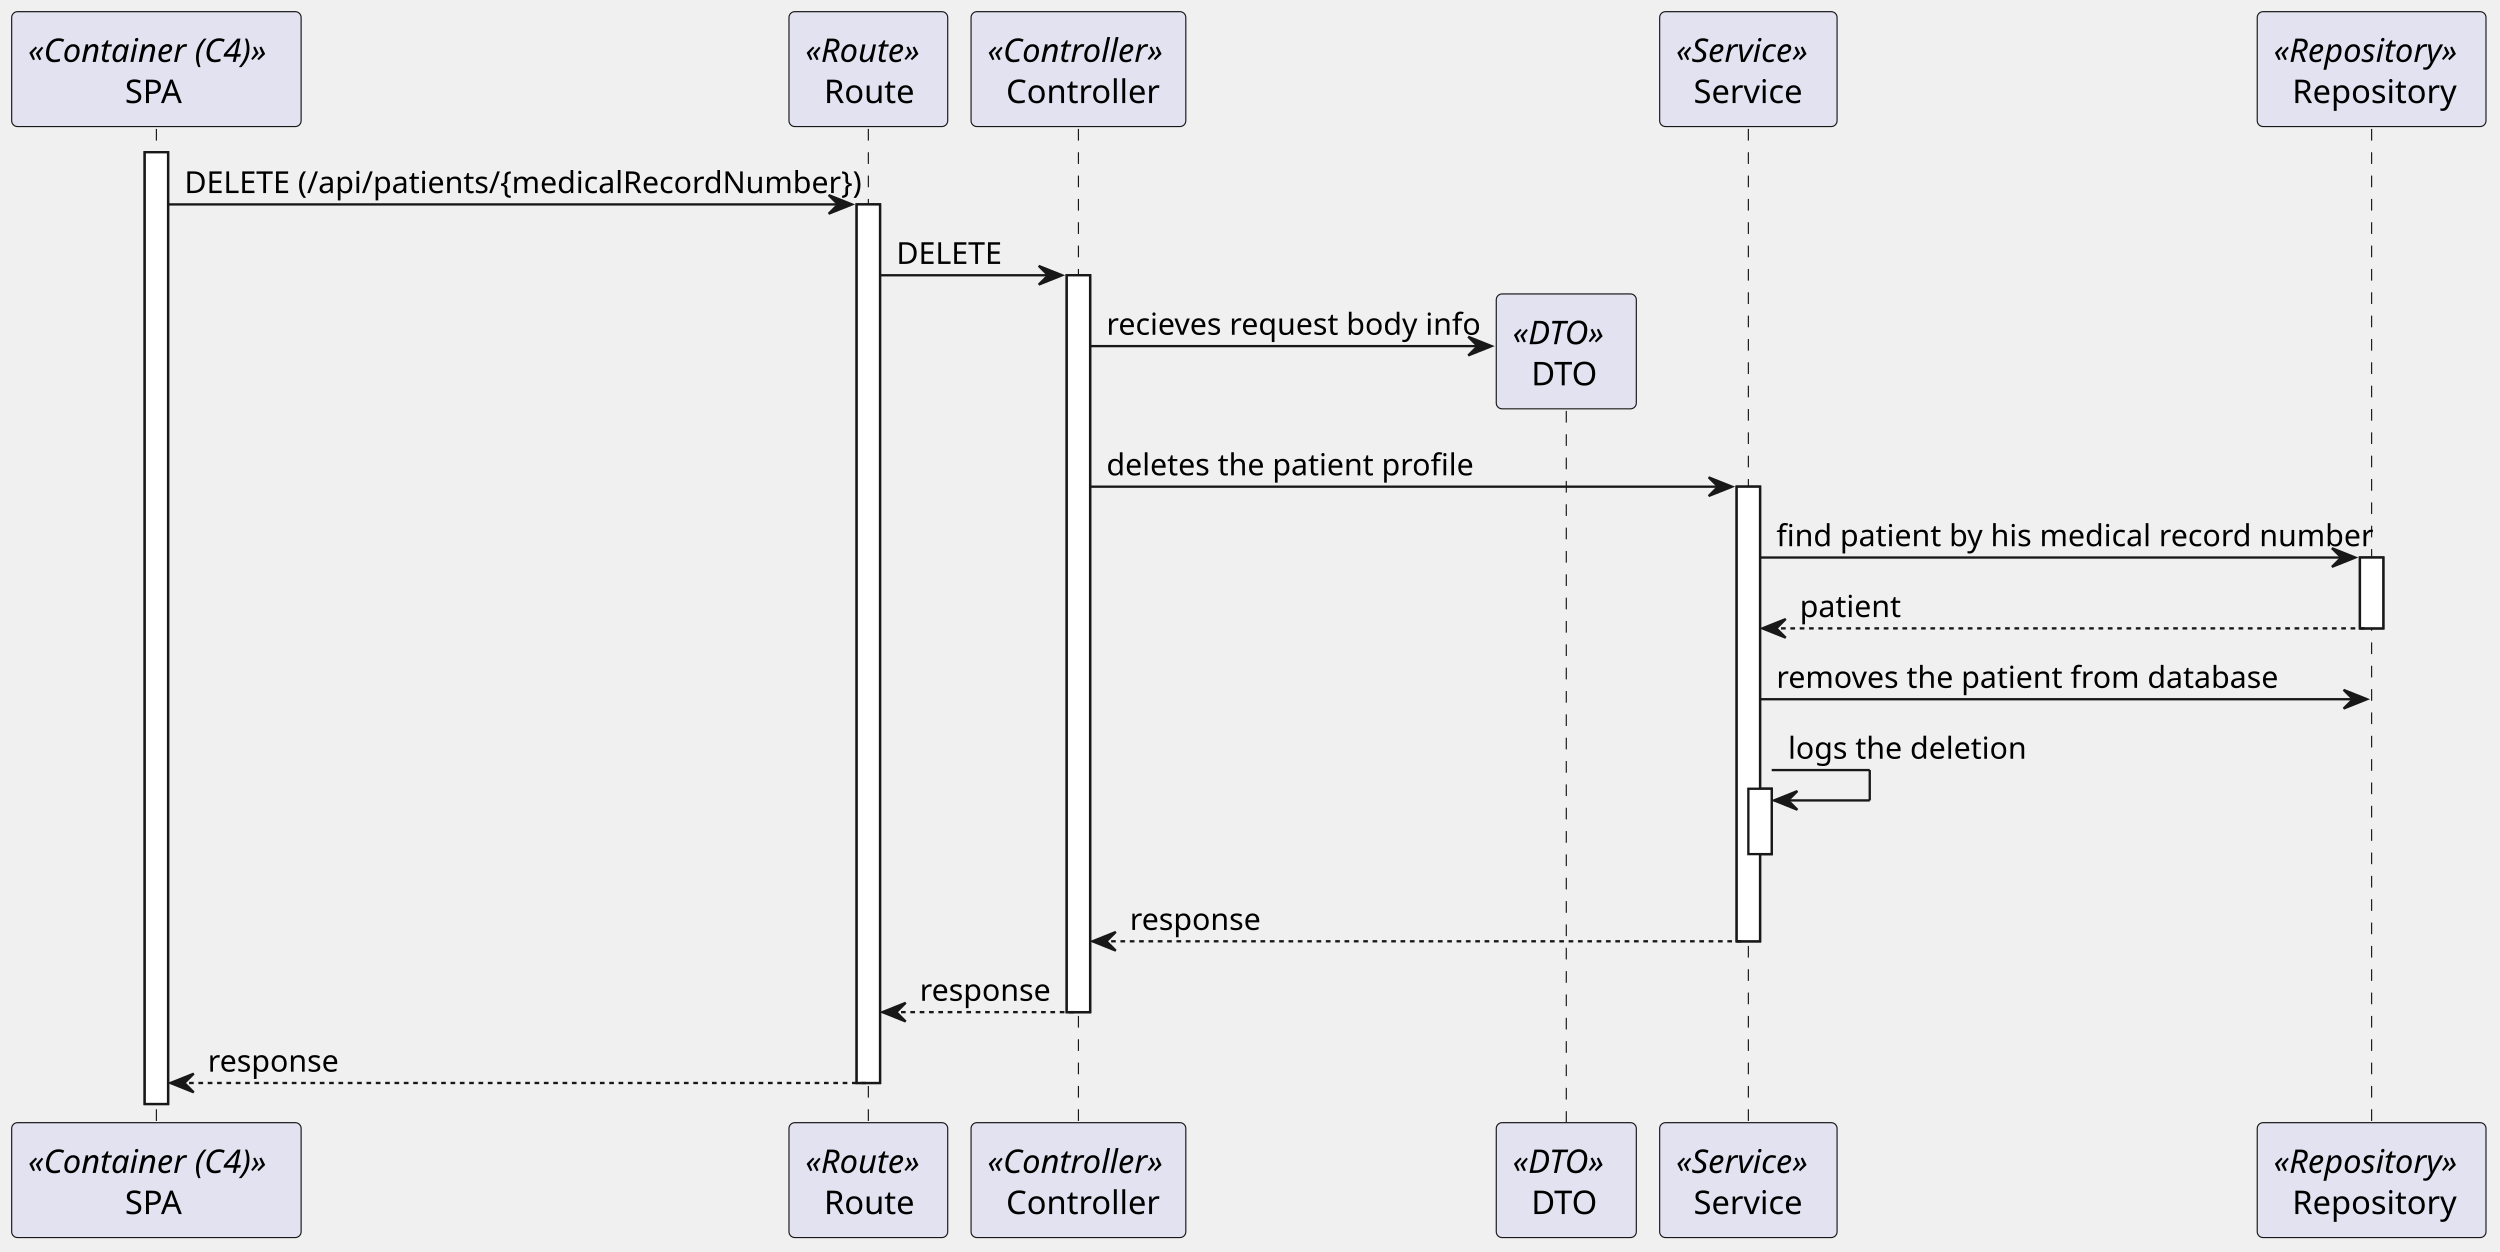
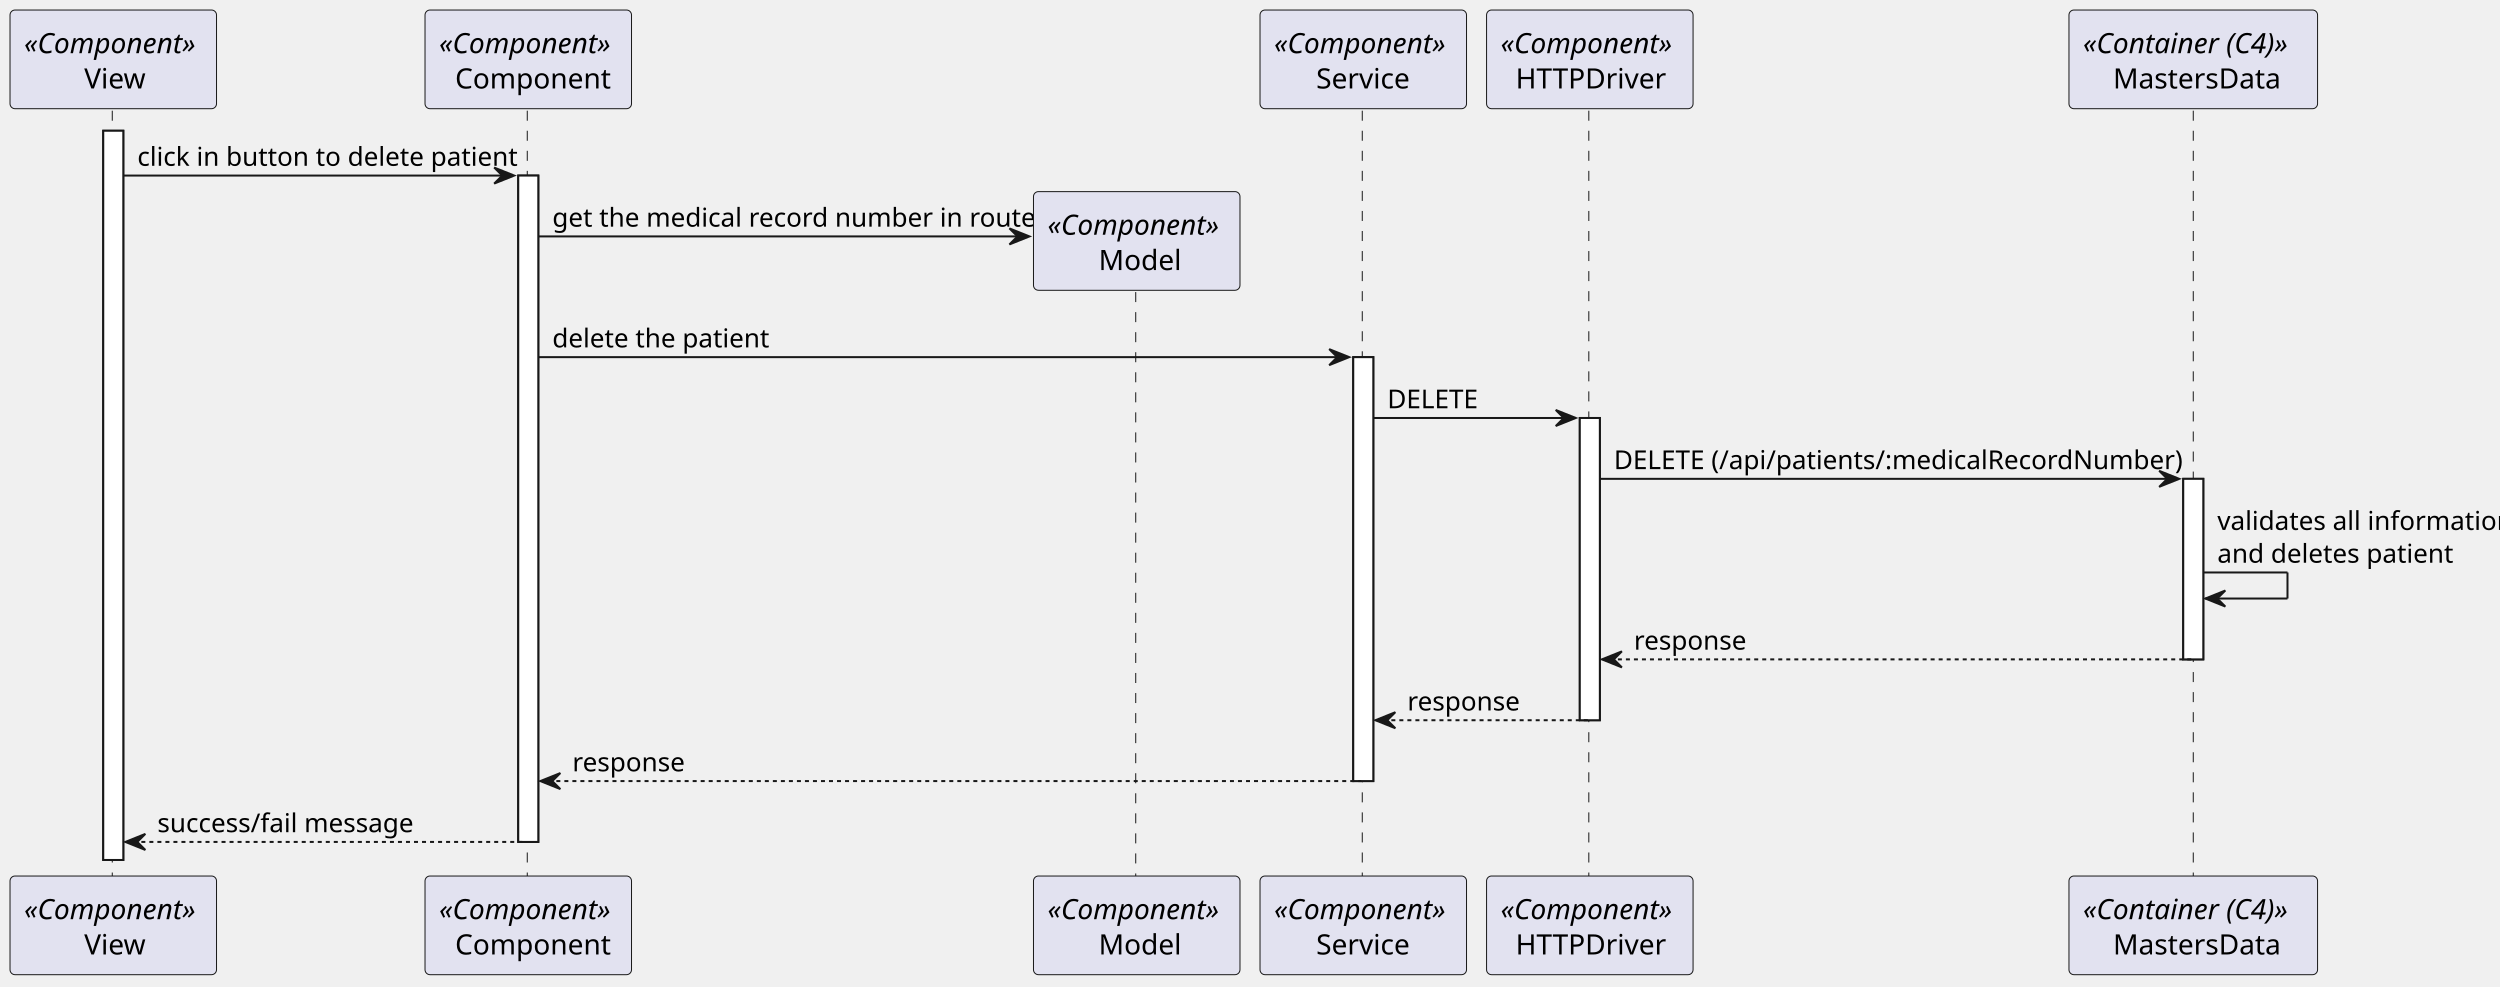
- <svg xmlns="http://www.w3.org/2000/svg" contentStyleType="text/css" height="536px" preserveAspectRatio="none" style="width:1071px;height:536px;background:#FFFFFF;" version="1.1" viewBox="0 0 1071 536" width="1071px" zoomAndPan="magnify">
+ <svg xmlns="http://www.w3.org/2000/svg" contentStyleType="text/css" height="492px" preserveAspectRatio="none" style="width:1247px;height:492px;background:#FFFFFF;" version="1.1" viewBox="0 0 1247 492" width="1247px" zoomAndPan="magnify">
  <defs />
  <g>
-     <rect fill="#FFFFFF" height="407.734" style="stroke:#181818;stroke-width:1.0;" width="10" x="62" y="65.219" />
-     <rect fill="#FFFFFF" height="376.383" style="stroke:#181818;stroke-width:1.0;" width="10" x="367" y="87.57" />
-     <rect fill="#FFFFFF" height="315.68" style="stroke:#181818;stroke-width:1.0;" width="10" x="457" y="117.922" />
-     <rect fill="#FFFFFF" height="194.758" style="stroke:#181818;stroke-width:1.0;" width="10" x="744" y="208.492" />
-     <rect fill="#FFFFFF" height="28" style="stroke:#181818;stroke-width:1.0;" width="10" x="749" y="337.898" />
-     <rect fill="#FFFFFF" height="30.352" style="stroke:#181818;stroke-width:1.0;" width="10" x="1011" y="238.844" />
-     <line style="stroke:#181818;stroke-width:0.5;stroke-dasharray:5.0,5.0;" x1="67" x2="67" y1="55.219" y2="481.953" />
-     <line style="stroke:#181818;stroke-width:0.5;stroke-dasharray:5.0,5.0;" x1="372" x2="372" y1="55.219" y2="481.953" />
-     <line style="stroke:#181818;stroke-width:0.5;stroke-dasharray:5.0,5.0;" x1="462" x2="462" y1="55.219" y2="481.953" />
-     <line style="stroke:#181818;stroke-width:0.5;stroke-dasharray:5.0,5.0;" x1="671" x2="671" y1="166.031" y2="481.953" />
-     <line style="stroke:#181818;stroke-width:0.5;stroke-dasharray:5.0,5.0;" x1="749" x2="749" y1="55.219" y2="481.953" />
-     <line style="stroke:#181818;stroke-width:0.5;stroke-dasharray:5.0,5.0;" x1="1016" x2="1016" y1="55.219" y2="481.953" />
-     <rect fill="#E2E2F0" height="49.219" rx="2.5" ry="2.5" style="stroke:#181818;stroke-width:0.5;" width="124" x="5" y="5" />
-     <text fill="#000000" font-family="sans-serif" font-size="14" font-style="italic" lengthAdjust="spacing" textLength="110" x="12" y="26.533">«Container (C4)»</text>
-     <text fill="#000000" font-family="sans-serif" font-size="14" lengthAdjust="spacing" textLength="27" x="53.5" y="44.143">SPA</text>
-     <rect fill="#E2E2F0" height="49.219" rx="2.5" ry="2.5" style="stroke:#181818;stroke-width:0.5;" width="124" x="5" y="480.953" />
-     <text fill="#000000" font-family="sans-serif" font-size="14" font-style="italic" lengthAdjust="spacing" textLength="110" x="12" y="502.486">«Container (C4)»</text>
-     <text fill="#000000" font-family="sans-serif" font-size="14" lengthAdjust="spacing" textLength="27" x="53.5" y="520.096">SPA</text>
-     <rect fill="#E2E2F0" height="49.219" rx="2.5" ry="2.5" style="stroke:#181818;stroke-width:0.5;" width="68" x="338" y="5" />
-     <text fill="#000000" font-family="sans-serif" font-size="14" font-style="italic" lengthAdjust="spacing" textLength="54" x="345" y="26.533">«Route»</text>
-     <text fill="#000000" font-family="sans-serif" font-size="14" lengthAdjust="spacing" textLength="38" x="353" y="44.143">Route</text>
-     <rect fill="#E2E2F0" height="49.219" rx="2.5" ry="2.5" style="stroke:#181818;stroke-width:0.5;" width="68" x="338" y="480.953" />
-     <text fill="#000000" font-family="sans-serif" font-size="14" font-style="italic" lengthAdjust="spacing" textLength="54" x="345" y="502.486">«Route»</text>
-     <text fill="#000000" font-family="sans-serif" font-size="14" lengthAdjust="spacing" textLength="38" x="353" y="520.096">Route</text>
-     <rect fill="#E2E2F0" height="49.219" rx="2.5" ry="2.5" style="stroke:#181818;stroke-width:0.5;" width="92" x="416" y="5" />
-     <text fill="#000000" font-family="sans-serif" font-size="14" font-style="italic" lengthAdjust="spacing" textLength="78" x="423" y="26.533">«Controller»</text>
-     <text fill="#000000" font-family="sans-serif" font-size="14" lengthAdjust="spacing" textLength="62" x="431" y="44.143">Controller</text>
-     <rect fill="#E2E2F0" height="49.219" rx="2.5" ry="2.5" style="stroke:#181818;stroke-width:0.5;" width="92" x="416" y="480.953" />
-     <text fill="#000000" font-family="sans-serif" font-size="14" font-style="italic" lengthAdjust="spacing" textLength="78" x="423" y="502.486">«Controller»</text>
-     <text fill="#000000" font-family="sans-serif" font-size="14" lengthAdjust="spacing" textLength="62" x="431" y="520.096">Controller</text>
-     <rect fill="#E2E2F0" height="49.219" rx="2.5" ry="2.5" style="stroke:#181818;stroke-width:0.5;" width="60" x="641" y="480.953" />
-     <text fill="#000000" font-family="sans-serif" font-size="14" font-style="italic" lengthAdjust="spacing" textLength="46" x="648" y="502.486">«DTO»</text>
-     <text fill="#000000" font-family="sans-serif" font-size="14" lengthAdjust="spacing" textLength="30" x="656" y="520.096">DTO</text>
-     <rect fill="#E2E2F0" height="49.219" rx="2.5" ry="2.5" style="stroke:#181818;stroke-width:0.5;" width="76" x="711" y="5" />
-     <text fill="#000000" font-family="sans-serif" font-size="14" font-style="italic" lengthAdjust="spacing" textLength="62" x="718" y="26.533">«Service»</text>
-     <text fill="#000000" font-family="sans-serif" font-size="14" lengthAdjust="spacing" textLength="47" x="725.5" y="44.143">Service</text>
-     <rect fill="#E2E2F0" height="49.219" rx="2.5" ry="2.5" style="stroke:#181818;stroke-width:0.5;" width="76" x="711" y="480.953" />
-     <text fill="#000000" font-family="sans-serif" font-size="14" font-style="italic" lengthAdjust="spacing" textLength="62" x="718" y="502.486">«Service»</text>
-     <text fill="#000000" font-family="sans-serif" font-size="14" lengthAdjust="spacing" textLength="47" x="725.5" y="520.096">Service</text>
-     <rect fill="#E2E2F0" height="49.219" rx="2.5" ry="2.5" style="stroke:#181818;stroke-width:0.5;" width="98" x="967" y="5" />
-     <text fill="#000000" font-family="sans-serif" font-size="14" font-style="italic" lengthAdjust="spacing" textLength="84" x="974" y="26.533">«Repository»</text>
-     <text fill="#000000" font-family="sans-serif" font-size="14" lengthAdjust="spacing" textLength="68" x="982" y="44.143">Repository</text>
-     <rect fill="#E2E2F0" height="49.219" rx="2.5" ry="2.5" style="stroke:#181818;stroke-width:0.5;" width="98" x="967" y="480.953" />
-     <text fill="#000000" font-family="sans-serif" font-size="14" font-style="italic" lengthAdjust="spacing" textLength="84" x="974" y="502.486">«Repository»</text>
-     <text fill="#000000" font-family="sans-serif" font-size="14" lengthAdjust="spacing" textLength="68" x="982" y="520.096">Repository</text>
-     <rect fill="#FFFFFF" height="407.734" style="stroke:#181818;stroke-width:1.0;" width="10" x="62" y="65.219" />
-     <rect fill="#FFFFFF" height="376.383" style="stroke:#181818;stroke-width:1.0;" width="10" x="367" y="87.57" />
-     <rect fill="#FFFFFF" height="315.68" style="stroke:#181818;stroke-width:1.0;" width="10" x="457" y="117.922" />
-     <rect fill="#FFFFFF" height="194.758" style="stroke:#181818;stroke-width:1.0;" width="10" x="744" y="208.492" />
-     <rect fill="#FFFFFF" height="28" style="stroke:#181818;stroke-width:1.0;" width="10" x="749" y="337.898" />
-     <rect fill="#FFFFFF" height="30.352" style="stroke:#181818;stroke-width:1.0;" width="10" x="1011" y="238.844" />
-     <polygon fill="#181818" points="355,83.57,365,87.57,355,91.57,359,87.57" style="stroke:#181818;stroke-width:1.0;" />
-     <line style="stroke:#181818;stroke-width:1.0;" x1="72" x2="361" y1="87.57" y2="87.57" />
-     <text fill="#000000" font-family="sans-serif" font-size="13" lengthAdjust="spacing" textLength="276" x="79" y="82.714">DELETE (/api/patients/{medicalRecordNumber})</text>
-     <polygon fill="#181818" points="445,113.922,455,117.922,445,121.922,449,117.922" style="stroke:#181818;stroke-width:1.0;" />
-     <line style="stroke:#181818;stroke-width:1.0;" x1="377" x2="451" y1="117.922" y2="117.922" />
-     <text fill="#000000" font-family="sans-serif" font-size="13" lengthAdjust="spacing" textLength="50" x="384" y="113.065">DELETE</text>
-     <polygon fill="#181818" points="629,144.273,639,148.273,629,152.273,633,148.273" style="stroke:#181818;stroke-width:1.0;" />
-     <line style="stroke:#181818;stroke-width:1.0;" x1="467" x2="635" y1="148.273" y2="148.273" />
-     <text fill="#000000" font-family="sans-serif" font-size="13" lengthAdjust="spacing" textLength="150" x="474" y="143.417">recieves request body info</text>
-     <rect fill="#E2E2F0" height="49.219" rx="2.5" ry="2.5" style="stroke:#181818;stroke-width:0.5;" width="60" x="641" y="125.922" />
-     <text fill="#000000" font-family="sans-serif" font-size="14" font-style="italic" lengthAdjust="spacing" textLength="46" x="648" y="147.455">«DTO»</text>
-     <text fill="#000000" font-family="sans-serif" font-size="14" lengthAdjust="spacing" textLength="30" x="656" y="165.065">DTO</text>
-     <polygon fill="#181818" points="732,204.492,742,208.492,732,212.492,736,208.492" style="stroke:#181818;stroke-width:1.0;" />
-     <line style="stroke:#181818;stroke-width:1.0;" x1="467" x2="738" y1="208.492" y2="208.492" />
-     <text fill="#000000" font-family="sans-serif" font-size="13" lengthAdjust="spacing" textLength="145" x="474" y="203.636">deletes the patient profile</text>
-     <polygon fill="#181818" points="999,234.844,1009,238.844,999,242.844,1003,238.844" style="stroke:#181818;stroke-width:1.0;" />
-     <line style="stroke:#181818;stroke-width:1.0;" x1="754" x2="1005" y1="238.844" y2="238.844" />
-     <text fill="#000000" font-family="sans-serif" font-size="13" lengthAdjust="spacing" textLength="238" x="761" y="233.987">find patient by his medical record number</text>
-     <polygon fill="#181818" points="765,265.195,755,269.195,765,273.195,761,269.195" style="stroke:#181818;stroke-width:1.0;" />
-     <line style="stroke:#181818;stroke-width:1.0;stroke-dasharray:2.0,2.0;" x1="759" x2="1015" y1="269.195" y2="269.195" />
-     <text fill="#000000" font-family="sans-serif" font-size="13" lengthAdjust="spacing" textLength="39" x="771" y="264.339">patient</text>
-     <polygon fill="#181818" points="1004,295.547,1014,299.547,1004,303.547,1008,299.547" style="stroke:#181818;stroke-width:1.0;" />
-     <line style="stroke:#181818;stroke-width:1.0;" x1="754" x2="1010" y1="299.547" y2="299.547" />
-     <text fill="#000000" font-family="sans-serif" font-size="13" lengthAdjust="spacing" textLength="199" x="761" y="294.69">removes the patient from database</text>
-     <line style="stroke:#181818;stroke-width:1.0;" x1="759" x2="801" y1="329.898" y2="329.898" />
-     <line style="stroke:#181818;stroke-width:1.0;" x1="801" x2="801" y1="329.898" y2="342.898" />
-     <line style="stroke:#181818;stroke-width:1.0;" x1="760" x2="801" y1="342.898" y2="342.898" />
-     <polygon fill="#181818" points="770,338.898,760,342.898,770,346.898,766,342.898" style="stroke:#181818;stroke-width:1.0;" />
-     <text fill="#000000" font-family="sans-serif" font-size="13" lengthAdjust="spacing" textLength="95" x="766" y="325.042">logs the deletion</text>
-     <polygon fill="#181818" points="478,399.25,468,403.25,478,407.25,474,403.25" style="stroke:#181818;stroke-width:1.0;" />
-     <line style="stroke:#181818;stroke-width:1.0;stroke-dasharray:2.0,2.0;" x1="472" x2="748" y1="403.25" y2="403.25" />
-     <text fill="#000000" font-family="sans-serif" font-size="13" lengthAdjust="spacing" textLength="53" x="484" y="398.394">response</text>
-     <polygon fill="#181818" points="388,429.602,378,433.602,388,437.602,384,433.602" style="stroke:#181818;stroke-width:1.0;" />
-     <line style="stroke:#181818;stroke-width:1.0;stroke-dasharray:2.0,2.0;" x1="382" x2="461" y1="433.602" y2="433.602" />
-     <text fill="#000000" font-family="sans-serif" font-size="13" lengthAdjust="spacing" textLength="53" x="394" y="428.745">response</text>
-     <polygon fill="#181818" points="83,459.953,73,463.953,83,467.953,79,463.953" style="stroke:#181818;stroke-width:1.0;" />
-     <line style="stroke:#181818;stroke-width:1.0;stroke-dasharray:2.0,2.0;" x1="77" x2="371" y1="463.953" y2="463.953" />
-     <text fill="#000000" font-family="sans-serif" font-size="13" lengthAdjust="spacing" textLength="53" x="89" y="459.097">response</text>
+     <rect fill="#FFFFFF" height="363.734" style="stroke:#181818;stroke-width:1.0;" width="10" x="51.5" y="65.219" />
+     <rect fill="#FFFFFF" height="332.383" style="stroke:#181818;stroke-width:1.0;" width="10" x="258.5" y="87.57" />
+     <rect fill="#FFFFFF" height="211.461" style="stroke:#181818;stroke-width:1.0;" width="10" x="675" y="178.141" />
+     <rect fill="#FFFFFF" height="150.758" style="stroke:#181818;stroke-width:1.0;" width="10" x="788" y="208.492" />
+     <rect fill="#FFFFFF" height="90.055" style="stroke:#181818;stroke-width:1.0;" width="10" x="1089" y="238.844" />
+     <line style="stroke:#181818;stroke-width:0.5;stroke-dasharray:5.0,5.0;" x1="56" x2="56" y1="55.219" y2="437.953" />
+     <line style="stroke:#181818;stroke-width:0.5;stroke-dasharray:5.0,5.0;" x1="263" x2="263" y1="55.219" y2="437.953" />
+     <line style="stroke:#181818;stroke-width:0.5;stroke-dasharray:5.0,5.0;" x1="566.5" x2="566.5" y1="135.68" y2="437.953" />
+     <line style="stroke:#181818;stroke-width:0.5;stroke-dasharray:5.0,5.0;" x1="679.5" x2="679.5" y1="55.219" y2="437.953" />
+     <line style="stroke:#181818;stroke-width:0.5;stroke-dasharray:5.0,5.0;" x1="792.5" x2="792.5" y1="55.219" y2="437.953" />
+     <line style="stroke:#181818;stroke-width:0.5;stroke-dasharray:5.0,5.0;" x1="1094" x2="1094" y1="55.219" y2="437.953" />
+     <rect fill="#E2E2F0" height="49.219" rx="2.5" ry="2.5" style="stroke:#181818;stroke-width:0.5;" width="103" x="5" y="5" />
+     <text fill="#000000" font-family="sans-serif" font-size="14" font-style="italic" lengthAdjust="spacing" textLength="89" x="12" y="26.533">«Component»</text>
+     <text fill="#000000" font-family="sans-serif" font-size="14" lengthAdjust="spacing" textLength="29" x="42" y="44.143">View</text>
+     <rect fill="#E2E2F0" height="49.219" rx="2.5" ry="2.5" style="stroke:#181818;stroke-width:0.5;" width="103" x="5" y="436.953" />
+     <text fill="#000000" font-family="sans-serif" font-size="14" font-style="italic" lengthAdjust="spacing" textLength="89" x="12" y="458.486">«Component»</text>
+     <text fill="#000000" font-family="sans-serif" font-size="14" lengthAdjust="spacing" textLength="29" x="42" y="476.096">View</text>
+     <rect fill="#E2E2F0" height="49.219" rx="2.5" ry="2.5" style="stroke:#181818;stroke-width:0.5;" width="103" x="212" y="5" />
+     <text fill="#000000" font-family="sans-serif" font-size="14" font-style="italic" lengthAdjust="spacing" textLength="89" x="219" y="26.533">«Component»</text>
+     <text fill="#000000" font-family="sans-serif" font-size="14" lengthAdjust="spacing" textLength="73" x="227" y="44.143">Component</text>
+     <rect fill="#E2E2F0" height="49.219" rx="2.5" ry="2.5" style="stroke:#181818;stroke-width:0.5;" width="103" x="212" y="436.953" />
+     <text fill="#000000" font-family="sans-serif" font-size="14" font-style="italic" lengthAdjust="spacing" textLength="89" x="219" y="458.486">«Component»</text>
+     <text fill="#000000" font-family="sans-serif" font-size="14" lengthAdjust="spacing" textLength="73" x="227" y="476.096">Component</text>
+     <rect fill="#E2E2F0" height="49.219" rx="2.5" ry="2.5" style="stroke:#181818;stroke-width:0.5;" width="103" x="515.5" y="436.953" />
+     <text fill="#000000" font-family="sans-serif" font-size="14" font-style="italic" lengthAdjust="spacing" textLength="89" x="522.5" y="458.486">«Component»</text>
+     <text fill="#000000" font-family="sans-serif" font-size="14" lengthAdjust="spacing" textLength="38" x="548" y="476.096">Model</text>
+     <rect fill="#E2E2F0" height="49.219" rx="2.5" ry="2.5" style="stroke:#181818;stroke-width:0.5;" width="103" x="628.5" y="5" />
+     <text fill="#000000" font-family="sans-serif" font-size="14" font-style="italic" lengthAdjust="spacing" textLength="89" x="635.5" y="26.533">«Component»</text>
+     <text fill="#000000" font-family="sans-serif" font-size="14" lengthAdjust="spacing" textLength="47" x="656.5" y="44.143">Service</text>
+     <rect fill="#E2E2F0" height="49.219" rx="2.5" ry="2.5" style="stroke:#181818;stroke-width:0.5;" width="103" x="628.5" y="436.953" />
+     <text fill="#000000" font-family="sans-serif" font-size="14" font-style="italic" lengthAdjust="spacing" textLength="89" x="635.5" y="458.486">«Component»</text>
+     <text fill="#000000" font-family="sans-serif" font-size="14" lengthAdjust="spacing" textLength="47" x="656.5" y="476.096">Service</text>
+     <rect fill="#E2E2F0" height="49.219" rx="2.5" ry="2.5" style="stroke:#181818;stroke-width:0.5;" width="103" x="741.5" y="5" />
+     <text fill="#000000" font-family="sans-serif" font-size="14" font-style="italic" lengthAdjust="spacing" textLength="89" x="748.5" y="26.533">«Component»</text>
+     <text fill="#000000" font-family="sans-serif" font-size="14" lengthAdjust="spacing" textLength="74" x="756" y="44.143">HTTPDriver</text>
+     <rect fill="#E2E2F0" height="49.219" rx="2.5" ry="2.5" style="stroke:#181818;stroke-width:0.5;" width="103" x="741.5" y="436.953" />
+     <text fill="#000000" font-family="sans-serif" font-size="14" font-style="italic" lengthAdjust="spacing" textLength="89" x="748.5" y="458.486">«Component»</text>
+     <text fill="#000000" font-family="sans-serif" font-size="14" lengthAdjust="spacing" textLength="74" x="756" y="476.096">HTTPDriver</text>
+     <rect fill="#E2E2F0" height="49.219" rx="2.5" ry="2.5" style="stroke:#181818;stroke-width:0.5;" width="124" x="1032" y="5" />
+     <text fill="#000000" font-family="sans-serif" font-size="14" font-style="italic" lengthAdjust="spacing" textLength="110" x="1039" y="26.533">«Container (C4)»</text>
+     <text fill="#000000" font-family="sans-serif" font-size="14" lengthAdjust="spacing" textLength="80" x="1054" y="44.143">MastersData</text>
+     <rect fill="#E2E2F0" height="49.219" rx="2.5" ry="2.5" style="stroke:#181818;stroke-width:0.5;" width="124" x="1032" y="436.953" />
+     <text fill="#000000" font-family="sans-serif" font-size="14" font-style="italic" lengthAdjust="spacing" textLength="110" x="1039" y="458.486">«Container (C4)»</text>
+     <text fill="#000000" font-family="sans-serif" font-size="14" lengthAdjust="spacing" textLength="80" x="1054" y="476.096">MastersData</text>
+     <rect fill="#FFFFFF" height="363.734" style="stroke:#181818;stroke-width:1.0;" width="10" x="51.5" y="65.219" />
+     <rect fill="#FFFFFF" height="332.383" style="stroke:#181818;stroke-width:1.0;" width="10" x="258.5" y="87.57" />
+     <rect fill="#FFFFFF" height="211.461" style="stroke:#181818;stroke-width:1.0;" width="10" x="675" y="178.141" />
+     <rect fill="#FFFFFF" height="150.758" style="stroke:#181818;stroke-width:1.0;" width="10" x="788" y="208.492" />
+     <rect fill="#FFFFFF" height="90.055" style="stroke:#181818;stroke-width:1.0;" width="10" x="1089" y="238.844" />
+     <polygon fill="#181818" points="246.5,83.57,256.5,87.57,246.5,91.57,250.5,87.57" style="stroke:#181818;stroke-width:1.0;" />
+     <line style="stroke:#181818;stroke-width:1.0;" x1="61.5" x2="252.5" y1="87.57" y2="87.57" />
+     <text fill="#000000" font-family="sans-serif" font-size="13" lengthAdjust="spacing" textLength="178" x="68.5" y="82.714">click in button to delete patient</text>
+     <polygon fill="#181818" points="503.5,113.922,513.5,117.922,503.5,121.922,507.5,117.922" style="stroke:#181818;stroke-width:1.0;" />
+     <line style="stroke:#181818;stroke-width:1.0;" x1="268.5" x2="509.5" y1="117.922" y2="117.922" />
+     <text fill="#000000" font-family="sans-serif" font-size="13" lengthAdjust="spacing" textLength="223" x="275.5" y="113.065">get the medical record number in route</text>
+     <rect fill="#E2E2F0" height="49.219" rx="2.5" ry="2.5" style="stroke:#181818;stroke-width:0.5;" width="103" x="515.5" y="95.57" />
+     <text fill="#000000" font-family="sans-serif" font-size="14" font-style="italic" lengthAdjust="spacing" textLength="89" x="522.5" y="117.103">«Component»</text>
+     <text fill="#000000" font-family="sans-serif" font-size="14" lengthAdjust="spacing" textLength="38" x="548" y="134.713">Model</text>
+     <polygon fill="#181818" points="663,174.141,673,178.141,663,182.141,667,178.141" style="stroke:#181818;stroke-width:1.0;" />
+     <line style="stroke:#181818;stroke-width:1.0;" x1="268.5" x2="669" y1="178.141" y2="178.141" />
+     <text fill="#000000" font-family="sans-serif" font-size="13" lengthAdjust="spacing" textLength="100" x="275.5" y="173.284">delete the patient</text>
+     <polygon fill="#181818" points="776,204.492,786,208.492,776,212.492,780,208.492" style="stroke:#181818;stroke-width:1.0;" />
+     <line style="stroke:#181818;stroke-width:1.0;" x1="685" x2="782" y1="208.492" y2="208.492" />
+     <text fill="#000000" font-family="sans-serif" font-size="13" lengthAdjust="spacing" textLength="50" x="692" y="203.636">DELETE</text>
+     <polygon fill="#181818" points="1077,234.844,1087,238.844,1077,242.844,1081,238.844" style="stroke:#181818;stroke-width:1.0;" />
+     <line style="stroke:#181818;stroke-width:1.0;" x1="798" x2="1083" y1="238.844" y2="238.844" />
+     <text fill="#000000" font-family="sans-serif" font-size="13" lengthAdjust="spacing" textLength="272" x="805" y="233.987">DELETE (/api/patients/:medicalRecordNumber)</text>
+     <line style="stroke:#181818;stroke-width:1.0;" x1="1099" x2="1141" y1="285.547" y2="285.547" />
+     <line style="stroke:#181818;stroke-width:1.0;" x1="1141" x2="1141" y1="285.547" y2="298.547" />
+     <line style="stroke:#181818;stroke-width:1.0;" x1="1100" x2="1141" y1="298.547" y2="298.547" />
+     <polygon fill="#181818" points="1110,294.547,1100,298.547,1110,302.547,1106,298.547" style="stroke:#181818;stroke-width:1.0;" />
+     <text fill="#000000" font-family="sans-serif" font-size="13" lengthAdjust="spacing" textLength="134" x="1106" y="264.339">validates all information</text>
+     <text fill="#000000" font-family="sans-serif" font-size="13" lengthAdjust="spacing" textLength="110" x="1106" y="280.69">and deletes patient</text>
+     <polygon fill="#181818" points="809,324.898,799,328.898,809,332.898,805,328.898" style="stroke:#181818;stroke-width:1.0;" />
+     <line style="stroke:#181818;stroke-width:1.0;stroke-dasharray:2.0,2.0;" x1="803" x2="1093" y1="328.898" y2="328.898" />
+     <text fill="#000000" font-family="sans-serif" font-size="13" lengthAdjust="spacing" textLength="53" x="815" y="324.042">response</text>
+     <polygon fill="#181818" points="696,355.25,686,359.25,696,363.25,692,359.25" style="stroke:#181818;stroke-width:1.0;" />
+     <line style="stroke:#181818;stroke-width:1.0;stroke-dasharray:2.0,2.0;" x1="690" x2="792" y1="359.25" y2="359.25" />
+     <text fill="#000000" font-family="sans-serif" font-size="13" lengthAdjust="spacing" textLength="53" x="702" y="354.394">response</text>
+     <polygon fill="#181818" points="279.5,385.602,269.5,389.602,279.5,393.602,275.5,389.602" style="stroke:#181818;stroke-width:1.0;" />
+     <line style="stroke:#181818;stroke-width:1.0;stroke-dasharray:2.0,2.0;" x1="273.5" x2="679" y1="389.602" y2="389.602" />
+     <text fill="#000000" font-family="sans-serif" font-size="13" lengthAdjust="spacing" textLength="53" x="285.5" y="384.745">response</text>
+     <polygon fill="#181818" points="72.5,415.953,62.5,419.953,72.5,423.953,68.5,419.953" style="stroke:#181818;stroke-width:1.0;" />
+     <line style="stroke:#181818;stroke-width:1.0;stroke-dasharray:2.0,2.0;" x1="66.5" x2="262.5" y1="419.953" y2="419.953" />
+     <text fill="#000000" font-family="sans-serif" font-size="13" lengthAdjust="spacing" textLength="126" x="78.5" y="415.097">success/fail message</text>
  </g>
</svg>
